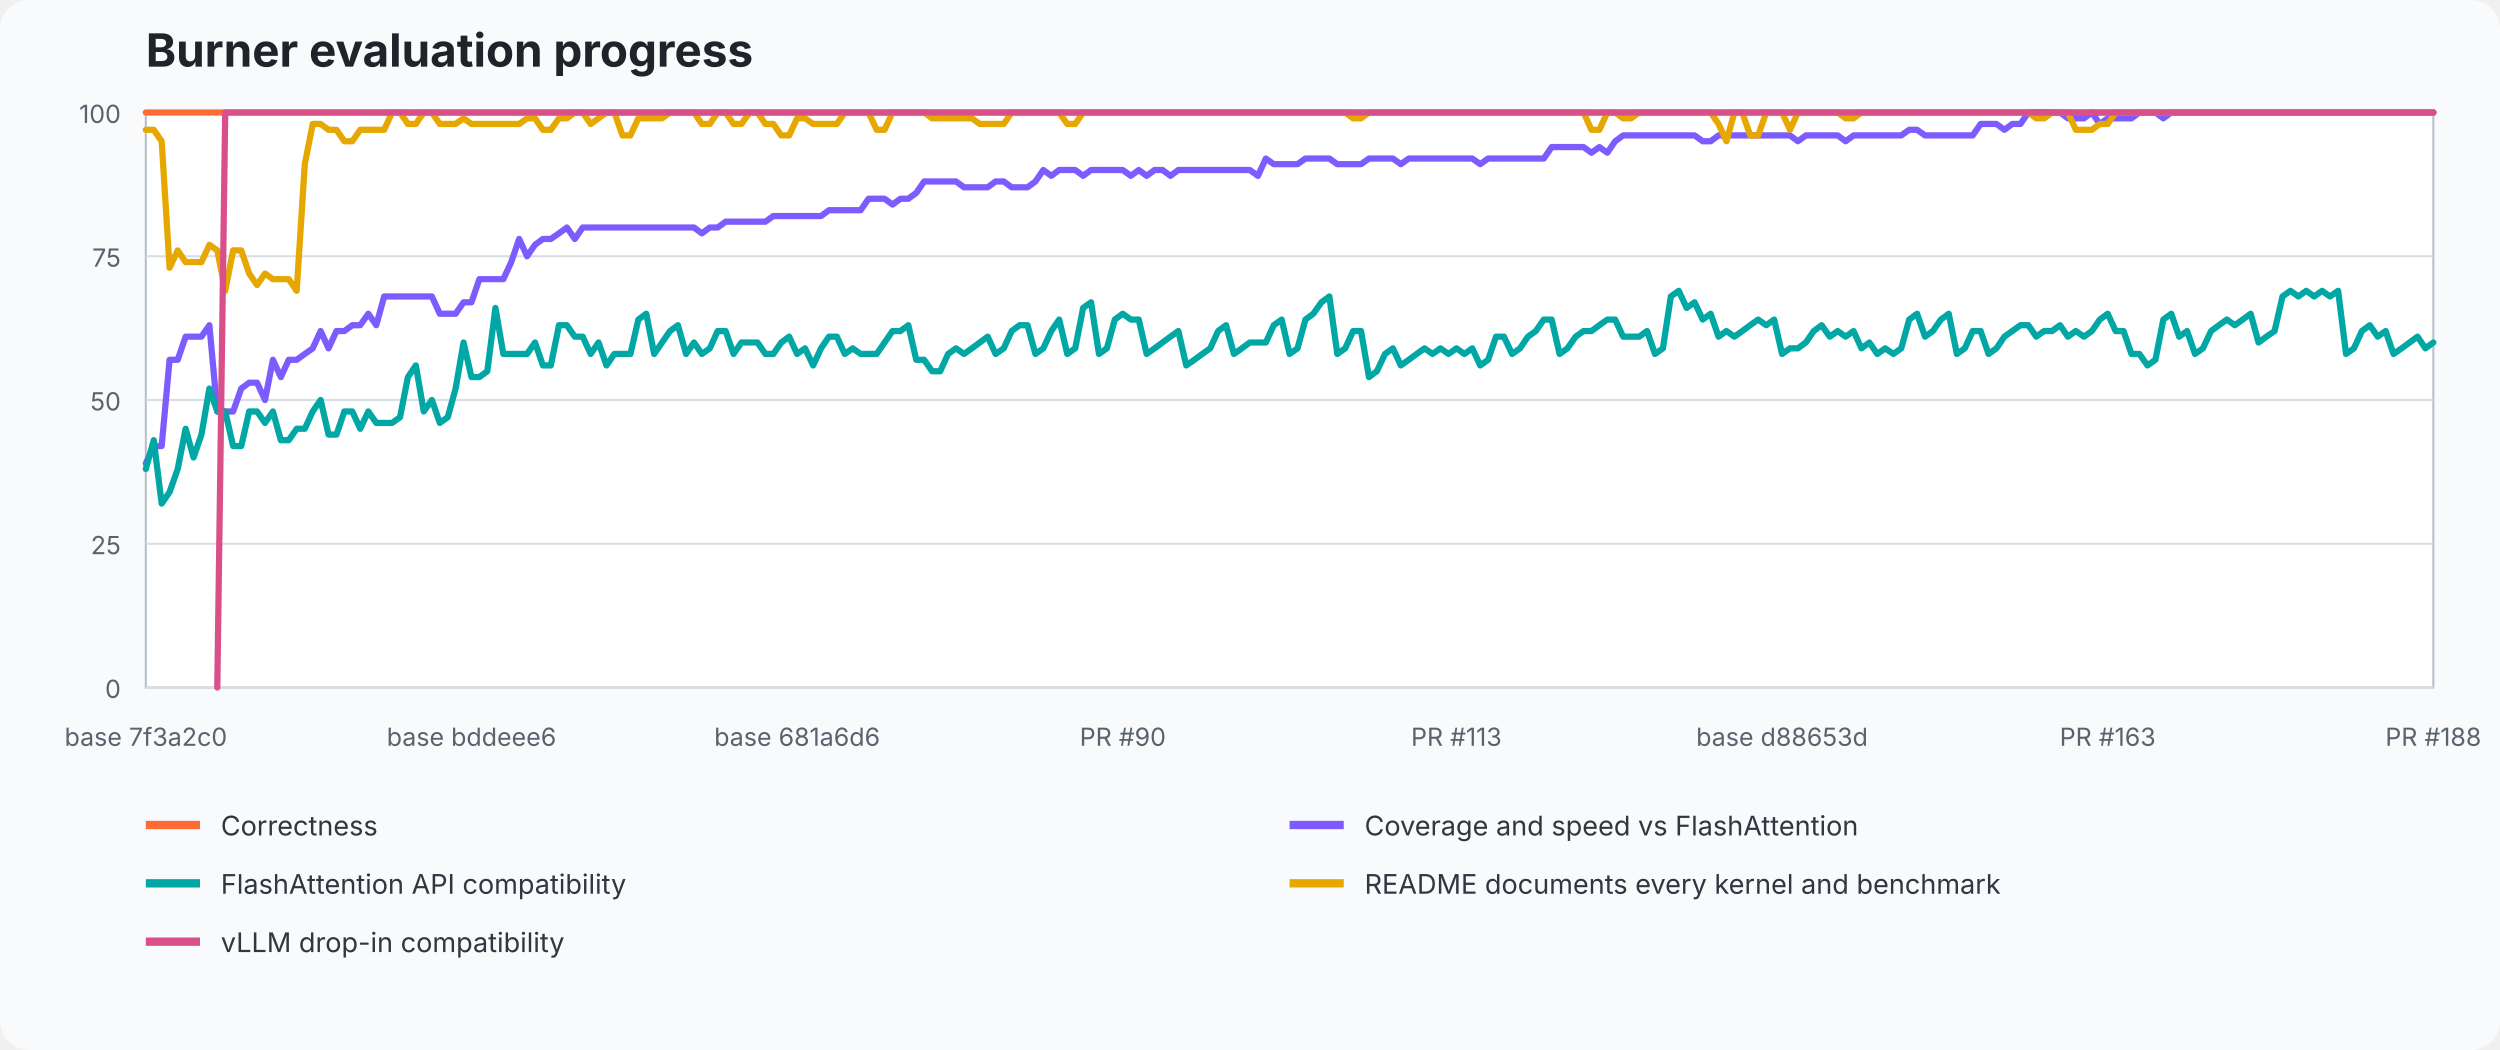
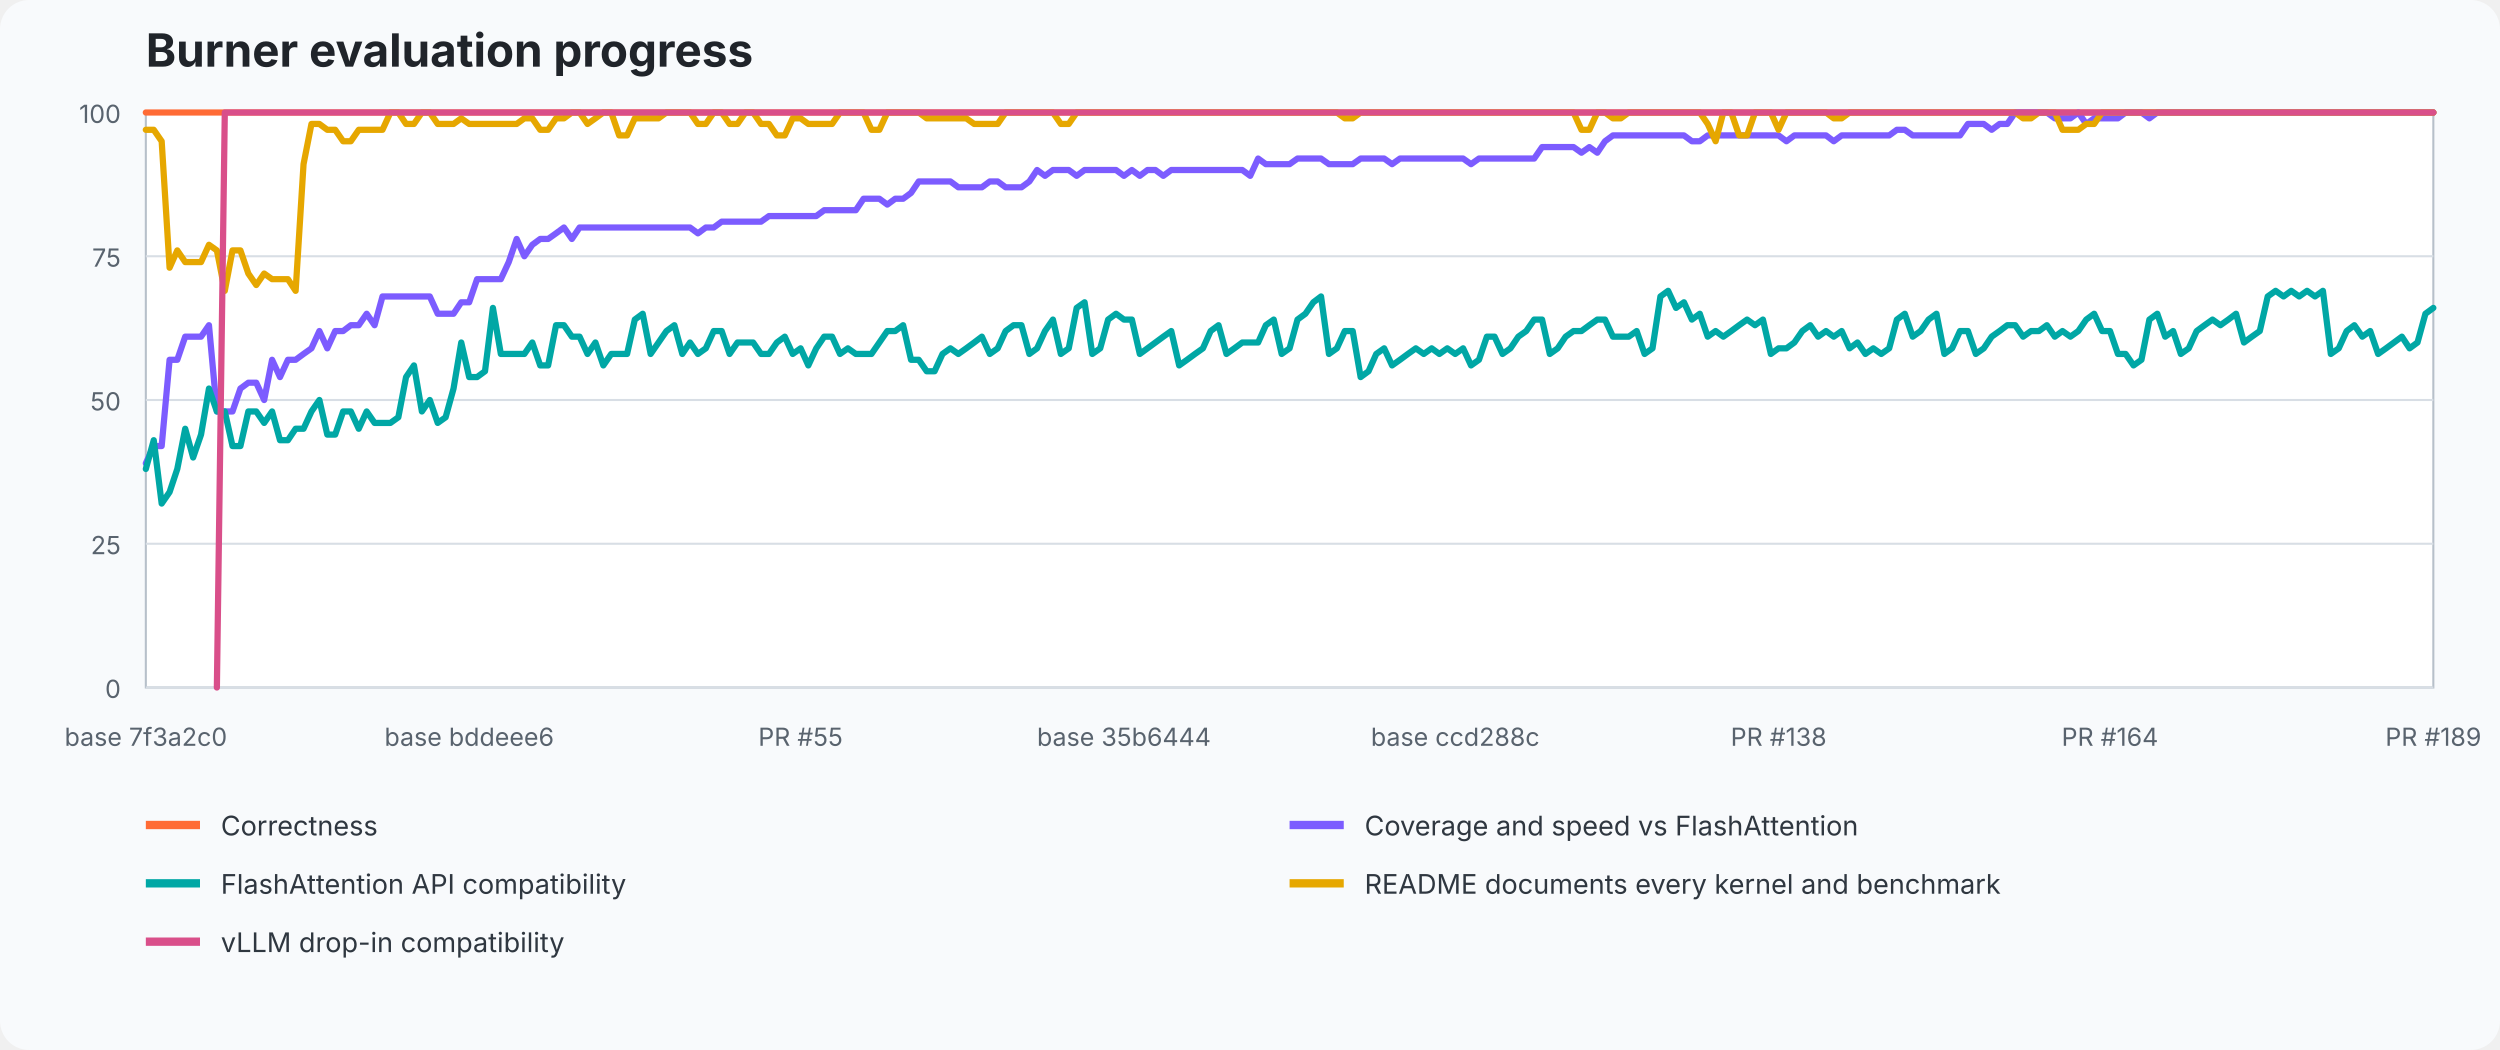
<svg xmlns="http://www.w3.org/2000/svg" width="1200" height="504" viewBox="0 0 1200 504" role="img" aria-labelledby="title desc">
  <style>text{font-family:ui-sans-serif,system-ui,-apple-system,BlinkMacSystemFont,"Segoe UI",sans-serif}.title{font-size:22px;font-weight:700;fill:#20242a}.axis{font-size:12px;fill:#59636e}.legend{font-size:13px;fill:#2f3740}.grid{stroke:#d8dee5;stroke-width:1}.plot{fill:#fff;stroke:#b7c0ca}</style>
  <rect width="100%" height="100%" fill="#f8fafc" rx="14" />
  <text x="70" y="32" class="title">Burner evaluation progress</text>
  <rect x="70" y="54" width="1098" height="276" class="plot" />
  <line x1="70" y1="330" x2="1168" y2="330" class="grid" />
  <text x="58" y="335" text-anchor="end" class="axis">0</text>
  <line x1="70" y1="261" x2="1168" y2="261" class="grid" />
  <text x="58" y="266" text-anchor="end" class="axis">25</text>
  <line x1="70" y1="192" x2="1168" y2="192" class="grid" />
  <text x="58" y="197" text-anchor="end" class="axis">50</text>
  <line x1="70" y1="123" x2="1168" y2="123" class="grid" />
  <text x="58" y="128" text-anchor="end" class="axis">75</text>
  <line x1="70" y1="54" x2="1168" y2="54" class="grid" />
  <text x="58" y="59" text-anchor="end" class="axis">100</text>
-   <polyline points="70.0,54.0 73.8,54.0 77.6,54.0 81.4,54.0 85.3,54.0 89.1,54.0 92.9,54.0 96.7,54.0 100.5,54.0 104.3,54.0 108.1,54.0 111.9,54.0 115.8,54.0 119.6,54.0 123.4,54.0 127.2,54.0 131.0,54.0 134.8,54.0 138.6,54.0 142.4,54.0 146.3,54.0 150.1,54.0 153.9,54.0 157.7,54.0 161.5,54.0 165.3,54.0 169.1,54.0 172.9,54.0 176.8,54.0 180.6,54.0 184.4,54.0 188.2,54.0 192.0,54.0 195.8,54.0 199.6,54.0 203.4,54.0 207.3,54.0 211.1,54.0 214.9,54.0 218.7,54.0 222.5,54.0 226.3,54.0 230.1,54.0 233.9,54.0 237.8,54.0 241.6,54.0 245.4,54.0 249.2,54.0 253.0,54.0 256.8,54.0 260.6,54.0 264.4,54.0 268.3,54.0 272.1,54.0 275.9,54.0 279.7,54.0 283.5,54.0 287.3,54.0 291.1,54.0 294.9,54.0 298.8,54.0 302.6,54.0 306.4,54.0 310.2,54.0 314.0,54.0 317.8,54.0 321.6,54.0 325.4,54.0 329.3,54.0 333.1,54.0 336.9,54.0 340.7,54.0 344.5,54.0 348.3,54.0 352.1,54.0 355.9,54.0 359.8,54.0 363.6,54.0 367.4,54.0 371.2,54.0 375.0,54.0 378.8,54.0 382.6,54.0 386.4,54.0 390.3,54.0 394.1,54.0 397.9,54.0 401.7,54.0 405.5,54.0 409.3,54.0 413.1,54.0 416.9,54.0 420.8,54.0 424.6,54.0 428.4,54.0 432.2,54.0 436.0,54.0 439.8,54.0 443.6,54.0 447.4,54.0 451.3,54.0 455.1,54.0 458.9,54.0 462.7,54.0 466.5,54.0 470.3,54.0 474.1,54.0 477.9,54.0 481.8,54.0 485.6,54.0 489.4,54.0 493.2,54.0 497.0,54.0 500.8,54.0 504.6,54.0 508.4,54.0 512.3,54.0 516.1,54.0 519.9,54.0 523.7,54.0 527.5,54.0 531.3,54.0 535.1,54.0 538.9,54.0 542.8,54.0 546.6,54.0 550.4,54.0 554.2,54.0 558.0,54.0 561.8,54.0 565.6,54.0 569.4,54.0 573.3,54.0 577.1,54.0 580.9,54.0 584.7,54.0 588.5,54.0 592.3,54.0 596.1,54.0 599.9,54.0 603.8,54.0 607.6,54.0 611.4,54.0 615.2,54.0 619.0,54.0 622.8,54.0 626.6,54.0 630.4,54.0 634.3,54.0 638.1,54.0 641.9,54.0 645.7,54.0 649.5,54.0 653.3,54.0 657.1,54.0 660.9,54.0 664.8,54.0 668.6,54.0 672.4,54.0 676.2,54.0 680.0,54.0 683.8,54.0 687.6,54.0 691.4,54.0 695.3,54.0 699.1,54.0 702.9,54.0 706.7,54.0 710.5,54.0 714.3,54.0 718.1,54.0 721.9,54.0 725.8,54.0 729.6,54.0 733.4,54.0 737.2,54.0 741.0,54.0 744.8,54.0 748.6,54.0 752.4,54.0 756.3,54.0 760.1,54.0 763.9,54.0 767.7,54.0 771.5,54.0 775.3,54.0 779.1,54.0 782.9,54.0 786.8,54.0 790.6,54.0 794.4,54.0 798.2,54.0 802.0,54.0 805.8,54.0 809.6,54.0 813.4,54.0 817.3,54.0 821.1,54.0 824.9,54.0 828.7,54.0 832.5,54.0 836.3,54.0 840.1,54.0 843.9,54.0 847.8,54.0 851.6,54.0 855.4,54.0 859.2,54.0 863.0,54.0 866.8,54.0 870.6,54.0 874.4,54.0 878.3,54.0 882.1,54.0 885.9,54.0 889.7,54.0 893.5,54.0 897.3,54.0 901.1,54.0 904.9,54.0 908.8,54.0 912.6,54.0 916.4,54.0 920.2,54.0 924.0,54.0 927.8,54.0 931.6,54.0 935.4,54.0 939.3,54.0 943.1,54.0 946.9,54.0 950.7,54.0 954.5,54.0 958.3,54.0 962.1,54.0 965.9,54.0 969.8,54.0 973.6,54.0 977.4,54.0 981.2,54.0 985.0,54.0 988.8,54.0 992.6,54.0 996.4,54.0 1000.3,54.0 1004.1,54.0 1007.9,54.0 1011.7,54.0 1015.5,54.0 1019.3,54.0 1023.1,54.0 1026.9,54.0 1030.8,54.0 1034.6,54.0 1038.4,54.0 1042.2,54.0 1046.0,54.0 1049.8,54.0 1053.6,54.0 1057.4,54.0 1061.3,54.0 1065.1,54.0 1068.9,54.0 1072.7,54.0 1076.5,54.0 1080.3,54.0 1084.1,54.0 1087.9,54.0 1091.8,54.0 1095.6,54.0 1099.4,54.0 1103.2,54.0 1107.0,54.0 1110.8,54.0 1114.6,54.0 1118.4,54.0 1122.3,54.0 1126.1,54.0 1129.9,54.0 1133.7,54.0 1137.5,54.0 1141.3,54.0 1145.1,54.0 1148.9,54.0 1152.8,54.0 1156.6,54.0 1160.4,54.0 1164.2,54.0 1168.0,54.0" fill="none" stroke="#ff6b35" stroke-width="3" stroke-linejoin="round" stroke-linecap="round" />
-   <polyline points="70.0,222.4 73.8,214.1 77.6,214.1 81.4,172.7 85.3,172.7 89.1,161.6 92.9,161.6 96.7,161.6 100.5,156.1 104.3,197.5 108.1,197.5 111.9,197.5 115.8,186.5 119.6,183.7 123.4,183.7 127.2,192.0 131.0,172.7 134.8,181.0 138.6,172.7 142.4,172.7 146.3,169.9 150.1,167.2 153.9,158.9 157.7,167.2 161.5,158.9 165.3,158.9 169.1,156.1 172.9,156.1 176.8,150.6 180.6,156.1 184.4,142.3 188.2,142.3 192.0,142.3 195.8,142.3 199.6,142.3 203.4,142.3 207.3,142.3 211.1,150.6 214.9,150.6 218.7,150.6 222.5,145.1 226.3,145.1 230.1,134.0 233.9,134.0 237.8,134.0 241.6,134.0 245.4,125.8 249.2,114.7 253.0,123.0 256.8,117.5 260.6,114.7 264.4,114.7 268.3,112.0 272.1,109.2 275.9,114.7 279.7,109.2 283.5,109.2 287.3,109.2 291.1,109.2 294.9,109.2 298.8,109.2 302.6,109.2 306.4,109.2 310.2,109.2 314.0,109.2 317.8,109.2 321.6,109.2 325.4,109.2 329.3,109.2 333.1,109.2 336.9,112.0 340.7,109.2 344.5,109.2 348.3,106.4 352.1,106.4 355.9,106.4 359.8,106.4 363.6,106.4 367.4,106.4 371.2,103.7 375.0,103.7 378.8,103.7 382.6,103.7 386.4,103.7 390.3,103.7 394.1,103.7 397.9,100.9 401.7,100.9 405.5,100.9 409.3,100.9 413.1,100.9 416.9,95.4 420.8,95.4 424.6,95.4 428.4,98.2 432.2,95.4 436.0,95.4 439.8,92.6 443.6,87.1 447.4,87.1 451.3,87.1 455.1,87.1 458.9,87.1 462.7,89.9 466.5,89.9 470.3,89.9 474.1,89.9 477.9,87.1 481.8,87.1 485.6,89.9 489.4,89.9 493.2,89.9 497.0,87.1 500.8,81.6 504.6,84.4 508.4,81.6 512.3,81.6 516.1,81.6 519.9,84.4 523.7,81.6 527.5,81.6 531.3,81.6 535.1,81.6 538.9,81.6 542.8,84.4 546.6,81.6 550.4,84.4 554.2,81.6 558.0,81.6 561.8,84.4 565.6,81.6 569.4,81.6 573.3,81.6 577.1,81.6 580.9,81.6 584.7,81.6 588.5,81.6 592.3,81.6 596.1,81.6 599.9,81.6 603.8,84.4 607.6,76.1 611.4,78.8 615.2,78.8 619.0,78.8 622.8,78.8 626.6,76.1 630.4,76.1 634.3,76.1 638.1,76.1 641.9,78.8 645.7,78.8 649.5,78.8 653.3,78.8 657.1,76.1 660.9,76.1 664.8,76.1 668.6,76.1 672.4,78.8 676.2,76.1 680.0,76.1 683.8,76.1 687.6,76.1 691.4,76.1 695.3,76.1 699.1,76.1 702.9,76.1 706.7,76.1 710.5,78.8 714.3,76.1 718.1,76.1 721.9,76.1 725.8,76.1 729.6,76.1 733.4,76.1 737.2,76.1 741.0,76.1 744.8,70.6 748.6,70.6 752.4,70.6 756.3,70.6 760.1,70.6 763.9,73.3 767.7,70.6 771.5,73.3 775.3,67.8 779.1,65.0 782.9,65.0 786.8,65.0 790.6,65.0 794.4,65.0 798.2,65.0 802.0,65.0 805.8,65.0 809.6,65.0 813.4,65.0 817.3,67.8 821.1,67.8 824.9,65.0 828.7,65.0 832.5,65.0 836.3,65.0 840.1,65.0 843.9,65.0 847.8,65.0 851.6,65.0 855.4,65.0 859.2,65.0 863.0,67.8 866.8,65.0 870.6,65.0 874.4,65.0 878.3,65.0 882.1,65.0 885.9,67.8 889.7,65.0 893.5,65.0 897.3,65.0 901.1,65.0 904.9,65.0 908.8,65.0 912.6,65.0 916.4,62.3 920.2,62.3 924.0,65.0 927.8,65.0 931.6,65.0 935.4,65.0 939.3,65.0 943.1,65.0 946.9,65.0 950.7,59.5 954.5,59.5 958.3,59.5 962.1,62.3 965.9,59.5 969.8,59.5 973.6,54.0 977.4,54.0 981.2,54.0 985.0,54.0 988.8,54.0 992.6,56.8 996.4,56.8 1000.3,56.8 1004.1,54.0 1007.9,59.5 1011.7,56.8 1015.5,56.8 1019.3,56.8 1023.1,56.8 1026.9,54.0 1030.8,54.0 1034.6,54.0 1038.4,56.8 1042.2,54.0 1046.0,54.0 1049.8,54.0 1053.6,54.0 1057.4,54.0 1061.3,54.0 1065.1,54.0 1068.9,54.0 1072.7,54.0 1076.5,54.0 1080.3,54.0 1084.1,54.0 1087.9,54.0 1091.8,54.0 1095.6,54.0 1099.4,54.0 1103.2,54.0 1107.0,54.0 1110.8,54.0 1114.6,54.0 1118.4,54.0 1122.3,54.0 1126.1,54.0 1129.9,54.0 1133.7,54.0 1137.5,54.0 1141.3,54.0 1145.1,54.0 1148.9,54.0 1152.8,54.0 1156.6,54.0 1160.4,54.0 1164.2,54.0 1168.0,54.0" fill="none" stroke="#7c5cff" stroke-width="3" stroke-linejoin="round" stroke-linecap="round" />
-   <polyline points="70.0,225.1 73.8,211.3 77.6,241.7 81.4,236.2 85.3,225.1 89.1,205.8 92.9,219.6 96.7,208.6 100.5,186.5 104.3,197.5 108.1,197.5 111.9,214.1 115.8,214.1 119.6,197.5 123.4,197.5 127.2,203.0 131.0,197.5 134.8,211.3 138.6,211.3 142.4,205.8 146.3,205.8 150.1,197.5 153.9,192.0 157.7,208.6 161.5,208.6 165.3,197.5 169.1,197.5 172.9,205.8 176.8,197.5 180.6,203.0 184.4,203.0 188.2,203.0 192.0,200.3 195.8,181.0 199.6,175.4 203.4,197.5 207.3,192.0 211.1,203.0 214.9,200.3 218.7,186.5 222.5,164.4 226.3,181.0 230.1,181.0 233.9,178.2 237.8,147.8 241.6,169.9 245.4,169.9 249.2,169.9 253.0,169.9 256.8,164.4 260.6,175.4 264.4,175.4 268.3,156.1 272.1,156.1 275.9,161.6 279.7,161.6 283.5,169.9 287.3,164.4 291.1,175.4 294.9,169.9 298.8,169.9 302.6,169.9 306.4,153.4 310.2,150.6 314.0,169.9 317.8,164.4 321.6,158.9 325.4,156.1 329.3,169.9 333.1,164.4 336.9,169.9 340.7,167.2 344.5,158.9 348.3,158.9 352.1,169.9 355.9,164.4 359.8,164.4 363.6,164.4 367.4,169.9 371.2,169.9 375.0,164.4 378.8,161.6 382.6,169.9 386.4,167.2 390.3,175.4 394.1,167.2 397.9,161.6 401.7,161.6 405.5,169.9 409.3,167.2 413.1,169.9 416.9,169.9 420.8,169.9 424.6,164.4 428.4,158.9 432.2,158.9 436.0,156.1 439.8,172.7 443.6,172.7 447.4,178.2 451.3,178.2 455.1,169.9 458.9,167.2 462.7,169.9 466.5,167.2 470.3,164.4 474.1,161.6 477.9,169.9 481.8,167.2 485.6,158.9 489.4,156.1 493.2,156.1 497.0,169.9 500.8,167.2 504.6,158.9 508.4,153.4 512.3,169.9 516.1,167.2 519.9,147.8 523.7,145.1 527.5,169.9 531.3,167.2 535.1,153.4 538.9,150.6 542.8,153.4 546.6,153.4 550.4,169.9 554.2,167.2 558.0,164.4 561.8,161.6 565.6,158.9 569.4,175.4 573.3,172.7 577.1,169.9 580.9,167.2 584.7,158.9 588.5,156.1 592.3,169.9 596.1,167.2 599.9,164.4 603.8,164.4 607.6,164.4 611.4,156.1 615.2,153.4 619.0,169.9 622.8,167.2 626.6,153.4 630.4,150.6 634.3,145.1 638.1,142.3 641.9,169.9 645.7,167.2 649.5,158.9 653.3,158.9 657.1,181.0 660.9,178.2 664.8,169.9 668.6,167.2 672.4,175.4 676.2,172.7 680.0,169.9 683.8,167.2 687.6,169.9 691.4,167.2 695.3,169.9 699.1,167.2 702.9,169.9 706.7,167.2 710.5,175.4 714.3,172.7 718.1,161.6 721.9,161.6 725.8,169.9 729.6,167.2 733.4,161.6 737.2,158.9 741.0,153.4 744.8,153.4 748.6,169.9 752.4,167.2 756.3,161.6 760.1,158.9 763.9,158.9 767.7,156.1 771.5,153.4 775.3,153.4 779.1,161.6 782.9,161.6 786.8,161.6 790.6,158.9 794.4,169.9 798.2,167.2 802.0,142.3 805.8,139.6 809.6,147.8 813.4,145.1 817.3,153.4 821.1,150.6 824.9,161.6 828.7,158.9 832.5,161.6 836.3,158.9 840.1,156.1 843.9,153.4 847.8,156.1 851.6,153.4 855.4,169.9 859.2,167.2 863.0,167.2 866.8,164.4 870.6,158.9 874.4,156.1 878.3,161.6 882.1,158.9 885.9,161.6 889.7,158.9 893.5,167.2 897.3,164.4 901.1,169.9 904.9,167.2 908.8,169.9 912.6,167.2 916.4,153.4 920.2,150.6 924.0,161.6 927.8,158.9 931.6,153.4 935.4,150.6 939.3,169.9 943.1,167.2 946.9,158.9 950.7,158.9 954.5,169.9 958.3,167.2 962.1,161.6 965.9,158.9 969.8,156.1 973.6,156.1 977.4,161.6 981.2,158.9 985.0,158.9 988.8,156.1 992.6,161.6 996.4,158.9 1000.3,161.6 1004.1,158.9 1007.9,153.4 1011.7,150.6 1015.5,158.9 1019.3,158.9 1023.1,169.9 1026.9,169.9 1030.8,175.4 1034.6,172.7 1038.4,153.4 1042.2,150.6 1046.0,161.6 1049.8,158.9 1053.6,169.9 1057.4,167.2 1061.3,158.9 1065.1,156.1 1068.9,153.4 1072.7,156.1 1076.5,153.4 1080.3,150.6 1084.1,164.4 1087.9,161.6 1091.8,158.9 1095.6,142.3 1099.4,139.6 1103.2,142.3 1107.0,139.6 1110.8,142.3 1114.6,139.6 1118.4,142.3 1122.3,139.6 1126.1,169.9 1129.9,167.2 1133.7,158.9 1137.5,156.1 1141.3,161.6 1145.1,158.9 1148.9,169.9 1152.8,167.2 1156.6,164.4 1160.4,161.6 1164.2,167.2 1168.0,164.4" fill="none" stroke="#00a7a5" stroke-width="3" stroke-linejoin="round" stroke-linecap="round" />
-   <polyline points="70.0,62.3 73.8,62.3 77.6,67.8 81.4,128.5 85.3,120.2 89.1,125.8 92.9,125.8 96.7,125.8 100.5,117.5 104.3,120.2 108.1,139.6 111.9,120.2 115.8,120.2 119.6,131.3 123.4,136.8 127.2,131.3 131.0,134.0 134.8,134.0 138.6,134.0 142.4,139.6 146.3,78.8 150.1,59.5 153.9,59.5 157.7,62.3 161.5,62.3 165.3,67.8 169.1,67.8 172.9,62.3 176.8,62.3 180.6,62.3 184.4,62.3 188.2,54.0 192.0,54.0 195.8,59.5 199.6,59.5 203.4,54.0 207.3,54.0 211.1,59.5 214.9,59.5 218.7,59.5 222.5,56.8 226.3,59.5 230.1,59.5 233.9,59.5 237.8,59.5 241.6,59.5 245.4,59.5 249.2,59.5 253.0,56.8 256.8,56.8 260.6,62.3 264.4,62.3 268.3,56.8 272.1,56.8 275.9,54.0 279.7,54.0 283.5,59.5 287.3,56.8 291.1,54.0 294.9,54.0 298.8,65.0 302.6,65.0 306.4,56.8 310.2,56.8 314.0,56.8 317.8,56.8 321.6,54.0 325.4,54.0 329.3,54.0 333.1,54.0 336.9,59.5 340.7,59.5 344.5,54.0 348.3,54.0 352.1,59.5 355.9,59.5 359.8,54.0 363.6,54.0 367.4,59.5 371.2,59.5 375.0,65.0 378.8,65.0 382.6,56.8 386.4,56.8 390.3,59.5 394.1,59.5 397.9,59.5 401.7,59.5 405.5,54.0 409.3,54.0 413.1,54.0 416.9,54.0 420.8,62.3 424.6,62.3 428.4,54.0 432.2,54.0 436.0,54.0 439.8,54.0 443.6,54.0 447.4,56.8 451.3,56.8 455.1,56.8 458.9,56.8 462.7,56.8 466.5,56.8 470.3,59.5 474.1,59.5 477.9,59.5 481.8,59.5 485.6,54.0 489.4,54.0 493.2,54.0 497.0,54.0 500.8,54.0 504.6,54.0 508.4,54.0 512.3,59.5 516.1,59.5 519.9,54.0 523.7,54.0 527.5,54.0 531.3,54.0 535.1,54.0 538.9,54.0 542.8,54.0 546.6,54.0 550.4,54.0 554.2,54.0 558.0,54.0 561.8,54.0 565.6,54.0 569.4,54.0 573.3,54.0 577.1,54.0 580.9,54.0 584.7,54.0 588.5,54.0 592.3,54.0 596.1,54.0 599.9,54.0 603.8,54.0 607.6,54.0 611.4,54.0 615.2,54.0 619.0,54.0 622.8,54.0 626.6,54.0 630.4,54.0 634.3,54.0 638.1,54.0 641.9,54.0 645.7,54.0 649.5,56.8 653.3,56.8 657.1,54.0 660.9,54.0 664.8,54.0 668.6,54.0 672.4,54.0 676.2,54.0 680.0,54.0 683.8,54.0 687.6,54.0 691.4,54.0 695.3,54.0 699.1,54.0 702.9,54.0 706.7,54.0 710.5,54.0 714.3,54.0 718.1,54.0 721.9,54.0 725.8,54.0 729.6,54.0 733.4,54.0 737.2,54.0 741.0,54.0 744.8,54.0 748.6,54.0 752.4,54.0 756.3,54.0 760.1,54.0 763.9,62.3 767.7,62.3 771.5,54.0 775.3,54.0 779.1,56.8 782.9,56.8 786.8,54.0 790.6,54.0 794.4,54.0 798.2,54.0 802.0,54.0 805.8,54.0 809.6,54.0 813.4,54.0 817.3,54.0 821.1,54.0 824.9,59.5 828.7,67.8 832.5,54.0 836.3,54.0 840.1,65.0 843.9,65.0 847.8,54.0 851.6,54.0 855.4,54.0 859.2,62.3 863.0,54.0 866.8,54.0 870.6,54.0 874.4,54.0 878.3,54.0 882.1,54.0 885.9,56.8 889.7,56.8 893.5,54.0 897.3,54.0 901.1,54.0 904.9,54.0 908.8,54.0 912.6,54.0 916.4,54.0 920.2,54.0 924.0,54.0 927.8,54.0 931.6,54.0 935.4,54.0 939.3,54.0 943.1,54.0 946.9,54.0 950.7,54.0 954.5,54.0 958.3,54.0 962.1,54.0 965.9,54.0 969.8,54.0 973.6,54.0 977.4,56.8 981.2,56.8 985.0,54.0 988.8,54.0 992.6,54.0 996.4,62.3 1000.3,62.3 1004.1,62.3 1007.9,59.5 1011.7,59.5 1015.5,54.0 1019.3,54.0 1023.1,54.0 1026.9,54.0 1030.8,54.0 1034.6,54.0 1038.4,54.0 1042.2,54.0 1046.0,54.0 1049.8,54.0 1053.6,54.0 1057.4,54.0 1061.3,54.0 1065.1,54.0 1068.9,54.0 1072.7,54.0 1076.5,54.0 1080.3,54.0 1084.1,54.0 1087.9,54.0 1091.8,54.0 1095.6,54.0 1099.4,54.0 1103.2,54.0 1107.0,54.0 1110.8,54.0 1114.6,54.0 1118.4,54.0 1122.3,54.0 1126.1,54.0 1129.9,54.0 1133.7,54.0 1137.5,54.0 1141.3,54.0 1145.1,54.0 1148.9,54.0 1152.8,54.0 1156.6,54.0 1160.4,54.0 1164.2,54.0 1168.0,54.0" fill="none" stroke="#e6a700" stroke-width="3" stroke-linejoin="round" stroke-linecap="round" />
-   <polyline points="104.3,330.0 108.1,54.0 111.9,54.0 115.8,54.0 119.6,54.0 123.4,54.0 127.2,54.0 131.0,54.0 134.8,54.0 138.6,54.0 142.4,54.0 146.3,54.0 150.1,54.0 153.9,54.0 157.7,54.0 161.5,54.0 165.3,54.0 169.1,54.0 172.9,54.0 176.8,54.0 180.6,54.0 184.4,54.0 188.2,54.0 192.0,54.0 195.8,54.0 199.6,54.0 203.4,54.0 207.3,54.0 211.1,54.0 214.9,54.0 218.7,54.0 222.5,54.0 226.3,54.0 230.1,54.0 233.9,54.0 237.8,54.0 241.6,54.0 245.4,54.0 249.2,54.0 253.0,54.0 256.8,54.0 260.6,54.0 264.4,54.0 268.3,54.0 272.1,54.0 275.9,54.0 279.7,54.0 283.5,54.0 287.3,54.0 291.1,54.0 294.9,54.0 298.8,54.0 302.6,54.0 306.4,54.0 310.2,54.0 314.0,54.0 317.8,54.0 321.6,54.0 325.4,54.0 329.3,54.0 333.1,54.0 336.9,54.0 340.7,54.0 344.5,54.0 348.3,54.0 352.1,54.0 355.9,54.0 359.8,54.0 363.6,54.0 367.4,54.0 371.2,54.0 375.0,54.0 378.8,54.0 382.6,54.0 386.4,54.0 390.3,54.0 394.1,54.0 397.9,54.0 401.7,54.0 405.5,54.0 409.3,54.0 413.1,54.0 416.9,54.0 420.8,54.0 424.6,54.0 428.4,54.0 432.2,54.0 436.0,54.0 439.8,54.0 443.6,54.0 447.4,54.0 451.3,54.0 455.1,54.0 458.9,54.0 462.7,54.0 466.5,54.0 470.3,54.0 474.1,54.0 477.9,54.0 481.8,54.0 485.6,54.0 489.4,54.0 493.2,54.0 497.0,54.0 500.8,54.0 504.6,54.0 508.4,54.0 512.3,54.0 516.1,54.0 519.9,54.0 523.7,54.0 527.5,54.0 531.3,54.0 535.1,54.0 538.9,54.0 542.8,54.0 546.6,54.0 550.4,54.0 554.2,54.0 558.0,54.0 561.8,54.0 565.6,54.0 569.4,54.0 573.3,54.0 577.1,54.0 580.9,54.0 584.7,54.0 588.5,54.0 592.3,54.0 596.1,54.0 599.9,54.0 603.8,54.0 607.6,54.0 611.4,54.0 615.2,54.0 619.0,54.0 622.8,54.0 626.6,54.0 630.4,54.0 634.3,54.0 638.1,54.0 641.9,54.0 645.7,54.0 649.5,54.0 653.3,54.0 657.1,54.0 660.9,54.0 664.8,54.0 668.6,54.0 672.4,54.0 676.2,54.0 680.0,54.0 683.8,54.0 687.6,54.0 691.4,54.0 695.3,54.0 699.1,54.0 702.9,54.0 706.7,54.0 710.5,54.0 714.3,54.0 718.1,54.0 721.9,54.0 725.8,54.0 729.6,54.0 733.4,54.0 737.2,54.0 741.0,54.0 744.8,54.0 748.6,54.0 752.4,54.0 756.3,54.0 760.1,54.0 763.9,54.0 767.7,54.0 771.5,54.0 775.3,54.0 779.1,54.0 782.9,54.0 786.8,54.0 790.6,54.0 794.4,54.0 798.2,54.0 802.0,54.0 805.8,54.0 809.6,54.0 813.4,54.0 817.3,54.0 821.1,54.0 824.9,54.0 828.7,54.0 832.5,54.0 836.3,54.0 840.1,54.0 843.9,54.0 847.8,54.0 851.6,54.0 855.4,54.0 859.2,54.0 863.0,54.0 866.8,54.0 870.6,54.0 874.4,54.0 878.3,54.0 882.1,54.0 885.9,54.0 889.7,54.0 893.5,54.0 897.3,54.0 901.1,54.0 904.9,54.0 908.8,54.0 912.6,54.0 916.4,54.0 920.2,54.0 924.0,54.0 927.8,54.0 931.6,54.0 935.4,54.0 939.3,54.0 943.1,54.0 946.9,54.0 950.7,54.0 954.5,54.0 958.3,54.0 962.1,54.0 965.9,54.0 969.8,54.0 973.6,54.0 977.4,54.0 981.2,54.0 985.0,54.0 988.8,54.0 992.6,54.0 996.4,54.0 1000.3,54.0 1004.1,54.0 1007.9,54.0 1011.7,54.0 1015.5,54.0 1019.3,54.0 1023.1,54.0 1026.9,54.0 1030.8,54.0 1034.6,54.0 1038.4,54.0 1042.2,54.0 1046.0,54.0 1049.8,54.0 1053.6,54.0 1057.4,54.0 1061.3,54.0 1065.1,54.0 1068.9,54.0 1072.7,54.0 1076.5,54.0 1080.3,54.0 1084.1,54.0 1087.9,54.0 1091.8,54.0 1095.6,54.0 1099.4,54.0 1103.2,54.0 1107.0,54.0 1110.8,54.0 1114.6,54.0 1118.4,54.0 1122.3,54.0 1126.1,54.0 1129.9,54.0 1133.7,54.0 1137.5,54.0 1141.3,54.0 1145.1,54.0 1148.9,54.0 1152.8,54.0 1156.6,54.0 1160.4,54.0 1164.2,54.0 1168.0,54.0" fill="none" stroke="#d94f8a" stroke-width="3" stroke-linejoin="round" stroke-linecap="round" />
+   <polyline points="70.0,54.0 73.8,54.0 77.6,54.0 81.4,54.0 85.1,54.0 88.9,54.0 92.7,54.0 96.5,54.0 100.3,54.0 104.1,54.0 107.9,54.0 111.6,54.0 115.4,54.0 119.2,54.0 123.0,54.0 126.8,54.0 130.6,54.0 134.4,54.0 138.2,54.0 141.9,54.0 145.7,54.0 149.5,54.0 153.3,54.0 157.1,54.0 160.9,54.0 164.7,54.0 168.4,54.0 172.2,54.0 176.0,54.0 179.8,54.0 183.6,54.0 187.4,54.0 191.2,54.0 194.9,54.0 198.7,54.0 202.5,54.0 206.3,54.0 210.1,54.0 213.9,54.0 217.7,54.0 221.4,54.0 225.2,54.0 229.0,54.0 232.8,54.0 236.6,54.0 240.4,54.0 244.2,54.0 248.0,54.0 251.7,54.0 255.5,54.0 259.3,54.0 263.1,54.0 266.9,54.0 270.7,54.0 274.5,54.0 278.2,54.0 282.0,54.0 285.8,54.0 289.6,54.0 293.4,54.0 297.2,54.0 301.0,54.0 304.7,54.0 308.5,54.0 312.3,54.0 316.1,54.0 319.9,54.0 323.7,54.0 327.5,54.0 331.2,54.0 335.0,54.0 338.8,54.0 342.6,54.0 346.4,54.0 350.2,54.0 354.0,54.0 357.8,54.0 361.5,54.0 365.3,54.0 369.1,54.0 372.9,54.0 376.7,54.0 380.5,54.0 384.3,54.0 388.0,54.0 391.8,54.0 395.6,54.0 399.4,54.0 403.2,54.0 407.0,54.0 410.8,54.0 414.5,54.0 418.3,54.0 422.1,54.0 425.9,54.0 429.7,54.0 433.5,54.0 437.3,54.0 441.0,54.0 444.8,54.0 448.6,54.0 452.4,54.0 456.2,54.0 460.0,54.0 463.8,54.0 467.6,54.0 471.3,54.0 475.1,54.0 478.9,54.0 482.7,54.0 486.5,54.0 490.3,54.0 494.1,54.0 497.8,54.0 501.6,54.0 505.4,54.0 509.2,54.0 513.0,54.0 516.8,54.0 520.6,54.0 524.3,54.0 528.1,54.0 531.9,54.0 535.7,54.0 539.5,54.0 543.3,54.0 547.1,54.0 550.8,54.0 554.6,54.0 558.4,54.0 562.2,54.0 566.0,54.0 569.8,54.0 573.6,54.0 577.4,54.0 581.1,54.0 584.9,54.0 588.7,54.0 592.5,54.0 596.3,54.0 600.1,54.0 603.9,54.0 607.6,54.0 611.4,54.0 615.2,54.0 619.0,54.0 622.8,54.0 626.6,54.0 630.4,54.0 634.1,54.0 637.9,54.0 641.7,54.0 645.5,54.0 649.3,54.0 653.1,54.0 656.9,54.0 660.6,54.0 664.4,54.0 668.2,54.0 672.0,54.0 675.8,54.0 679.6,54.0 683.4,54.0 687.2,54.0 690.9,54.0 694.7,54.0 698.5,54.0 702.3,54.0 706.1,54.0 709.9,54.0 713.7,54.0 717.4,54.0 721.2,54.0 725.0,54.0 728.8,54.0 732.6,54.0 736.4,54.0 740.2,54.0 743.9,54.0 747.7,54.0 751.5,54.0 755.3,54.0 759.1,54.0 762.9,54.0 766.7,54.0 770.4,54.0 774.2,54.0 778.0,54.0 781.8,54.0 785.6,54.0 789.4,54.0 793.2,54.0 797.0,54.0 800.7,54.0 804.5,54.0 808.3,54.0 812.1,54.0 815.9,54.0 819.7,54.0 823.5,54.0 827.2,54.0 831.0,54.0 834.8,54.0 838.6,54.0 842.4,54.0 846.2,54.0 850.0,54.0 853.7,54.0 857.5,54.0 861.3,54.0 865.1,54.0 868.9,54.0 872.7,54.0 876.5,54.0 880.2,54.0 884.0,54.0 887.8,54.0 891.6,54.0 895.4,54.0 899.2,54.0 903.0,54.0 906.8,54.0 910.5,54.0 914.3,54.0 918.1,54.0 921.9,54.0 925.7,54.0 929.5,54.0 933.3,54.0 937.0,54.0 940.8,54.0 944.6,54.0 948.4,54.0 952.2,54.0 956.0,54.0 959.8,54.0 963.5,54.0 967.3,54.0 971.1,54.0 974.9,54.0 978.7,54.0 982.5,54.0 986.3,54.0 990.0,54.0 993.8,54.0 997.6,54.0 1001.4,54.0 1005.2,54.0 1009.0,54.0 1012.8,54.0 1016.6,54.0 1020.3,54.0 1024.1,54.0 1027.9,54.0 1031.7,54.0 1035.5,54.0 1039.3,54.0 1043.1,54.0 1046.8,54.0 1050.6,54.0 1054.4,54.0 1058.2,54.0 1062.0,54.0 1065.8,54.0 1069.6,54.0 1073.3,54.0 1077.1,54.0 1080.9,54.0 1084.7,54.0 1088.5,54.0 1092.3,54.0 1096.1,54.0 1099.8,54.0 1103.6,54.0 1107.4,54.0 1111.2,54.0 1115.0,54.0 1118.8,54.0 1122.6,54.0 1126.4,54.0 1130.1,54.0 1133.9,54.0 1137.7,54.0 1141.5,54.0 1145.3,54.0 1149.1,54.0 1152.9,54.0 1156.6,54.0 1160.4,54.0 1164.2,54.0 1168.0,54.0" fill="none" stroke="#ff6b35" stroke-width="3" stroke-linejoin="round" stroke-linecap="round" />
+   <polyline points="70.0,222.4 73.8,214.1 77.6,214.1 81.4,172.7 85.1,172.7 88.9,161.6 92.7,161.6 96.5,161.6 100.3,156.1 104.1,197.5 107.9,197.5 111.6,197.5 115.4,186.5 119.2,183.7 123.0,183.7 126.8,192.0 130.6,172.7 134.4,181.0 138.2,172.7 141.9,172.7 145.7,169.9 149.5,167.2 153.3,158.9 157.1,167.2 160.9,158.9 164.7,158.9 168.4,156.1 172.2,156.1 176.0,150.6 179.8,156.1 183.6,142.3 187.4,142.3 191.2,142.3 194.9,142.3 198.7,142.3 202.5,142.3 206.3,142.3 210.1,150.6 213.9,150.6 217.7,150.6 221.4,145.1 225.2,145.1 229.0,134.0 232.8,134.0 236.6,134.0 240.4,134.0 244.2,125.8 248.0,114.7 251.7,123.0 255.5,117.5 259.3,114.7 263.1,114.7 266.9,112.0 270.7,109.2 274.5,114.7 278.2,109.2 282.0,109.2 285.8,109.2 289.6,109.2 293.4,109.2 297.2,109.2 301.0,109.2 304.7,109.2 308.5,109.2 312.3,109.2 316.1,109.2 319.9,109.2 323.7,109.2 327.5,109.2 331.2,109.2 335.0,112.0 338.8,109.2 342.6,109.2 346.4,106.4 350.2,106.4 354.0,106.4 357.8,106.4 361.5,106.4 365.3,106.4 369.1,103.7 372.9,103.7 376.7,103.7 380.5,103.7 384.3,103.7 388.0,103.7 391.8,103.7 395.6,100.9 399.4,100.9 403.2,100.9 407.0,100.9 410.8,100.9 414.5,95.4 418.3,95.4 422.1,95.4 425.9,98.2 429.7,95.4 433.5,95.4 437.3,92.6 441.0,87.1 444.8,87.1 448.6,87.1 452.4,87.1 456.2,87.1 460.0,89.9 463.8,89.9 467.6,89.9 471.3,89.9 475.1,87.1 478.9,87.1 482.7,89.9 486.5,89.9 490.3,89.9 494.1,87.1 497.8,81.6 501.6,84.4 505.4,81.6 509.2,81.6 513.0,81.6 516.8,84.4 520.6,81.6 524.3,81.6 528.1,81.6 531.9,81.6 535.7,81.6 539.5,84.4 543.3,81.6 547.1,84.4 550.8,81.6 554.6,81.6 558.4,84.4 562.2,81.6 566.0,81.6 569.8,81.6 573.6,81.6 577.4,81.6 581.1,81.6 584.9,81.6 588.7,81.6 592.5,81.6 596.3,81.6 600.1,84.4 603.9,76.1 607.6,78.8 611.4,78.8 615.2,78.8 619.0,78.8 622.8,76.1 626.6,76.1 630.4,76.1 634.1,76.1 637.9,78.8 641.7,78.8 645.5,78.8 649.3,78.8 653.1,76.1 656.9,76.1 660.6,76.1 664.4,76.1 668.2,78.8 672.0,76.1 675.8,76.1 679.6,76.1 683.4,76.1 687.2,76.1 690.9,76.1 694.7,76.1 698.5,76.1 702.3,76.1 706.1,78.8 709.9,76.1 713.7,76.1 717.4,76.1 721.2,76.1 725.0,76.1 728.8,76.1 732.6,76.1 736.4,76.1 740.2,70.6 743.9,70.6 747.7,70.6 751.5,70.6 755.3,70.6 759.1,73.3 762.9,70.6 766.7,73.3 770.4,67.8 774.2,65.0 778.0,65.0 781.8,65.0 785.6,65.0 789.4,65.0 793.2,65.0 797.0,65.0 800.7,65.0 804.5,65.0 808.3,65.0 812.1,67.8 815.9,67.8 819.7,65.0 823.5,65.0 827.2,65.0 831.0,65.0 834.8,65.0 838.6,65.0 842.4,65.0 846.2,65.0 850.0,65.0 853.7,65.0 857.5,67.8 861.3,65.0 865.1,65.0 868.9,65.0 872.7,65.0 876.5,65.0 880.2,67.8 884.0,65.0 887.8,65.0 891.6,65.0 895.4,65.0 899.2,65.0 903.0,65.0 906.8,65.0 910.5,62.3 914.3,62.3 918.1,65.0 921.9,65.0 925.7,65.0 929.5,65.0 933.3,65.0 937.0,65.0 940.8,65.0 944.6,59.5 948.4,59.5 952.2,59.5 956.0,62.3 959.8,59.5 963.5,59.5 967.3,54.0 971.1,54.0 974.9,54.0 978.7,54.0 982.5,54.0 986.3,56.8 990.0,56.8 993.8,56.8 997.6,54.0 1001.4,59.5 1005.2,56.8 1009.0,56.8 1012.8,56.8 1016.6,56.8 1020.3,54.0 1024.1,54.0 1027.9,54.0 1031.7,56.8 1035.5,54.0 1039.3,54.0 1043.1,54.0 1046.8,54.0 1050.6,54.0 1054.4,54.0 1058.2,54.0 1062.0,54.0 1065.8,54.0 1069.6,54.0 1073.3,54.0 1077.1,54.0 1080.9,54.0 1084.7,54.0 1088.5,54.0 1092.3,54.0 1096.1,54.0 1099.8,54.0 1103.6,54.0 1107.4,54.0 1111.2,54.0 1115.0,54.0 1118.8,54.0 1122.6,54.0 1126.4,54.0 1130.1,54.0 1133.9,54.0 1137.7,54.0 1141.5,54.0 1145.3,54.0 1149.1,54.0 1152.9,54.0 1156.6,54.0 1160.4,54.0 1164.2,54.0 1168.0,54.0" fill="none" stroke="#7c5cff" stroke-width="3" stroke-linejoin="round" stroke-linecap="round" />
+   <polyline points="70.0,225.1 73.8,211.3 77.6,241.7 81.4,236.2 85.1,225.1 88.9,205.8 92.7,219.6 96.5,208.6 100.3,186.5 104.1,197.5 107.9,197.5 111.6,214.1 115.4,214.1 119.2,197.5 123.0,197.5 126.8,203.0 130.6,197.5 134.4,211.3 138.2,211.3 141.9,205.8 145.7,205.8 149.5,197.5 153.3,192.0 157.1,208.6 160.9,208.6 164.7,197.5 168.4,197.5 172.2,205.8 176.0,197.5 179.8,203.0 183.6,203.0 187.4,203.0 191.2,200.3 194.9,181.0 198.7,175.4 202.5,197.5 206.3,192.0 210.1,203.0 213.9,200.3 217.7,186.5 221.4,164.4 225.2,181.0 229.0,181.0 232.8,178.2 236.6,147.8 240.4,169.9 244.2,169.9 248.0,169.9 251.7,169.9 255.5,164.4 259.3,175.4 263.1,175.4 266.9,156.1 270.7,156.1 274.5,161.6 278.2,161.6 282.0,169.9 285.8,164.4 289.6,175.4 293.4,169.9 297.2,169.9 301.0,169.9 304.7,153.4 308.5,150.6 312.3,169.9 316.1,164.4 319.9,158.9 323.7,156.1 327.5,169.9 331.2,164.4 335.0,169.9 338.8,167.2 342.6,158.9 346.4,158.9 350.2,169.9 354.0,164.4 357.8,164.4 361.5,164.4 365.3,169.9 369.1,169.9 372.9,164.4 376.7,161.6 380.5,169.9 384.3,167.2 388.0,175.4 391.8,167.2 395.6,161.6 399.4,161.6 403.2,169.9 407.0,167.2 410.8,169.9 414.5,169.9 418.3,169.9 422.1,164.4 425.9,158.9 429.7,158.9 433.5,156.1 437.3,172.7 441.0,172.7 444.8,178.2 448.6,178.2 452.4,169.9 456.2,167.2 460.0,169.9 463.8,167.2 467.6,164.4 471.3,161.6 475.1,169.9 478.9,167.2 482.7,158.9 486.5,156.1 490.3,156.1 494.1,169.9 497.8,167.2 501.6,158.9 505.4,153.4 509.2,169.9 513.0,167.2 516.8,147.8 520.6,145.1 524.3,169.9 528.1,167.2 531.9,153.4 535.7,150.6 539.5,153.4 543.3,153.4 547.1,169.9 550.8,167.2 554.6,164.4 558.4,161.6 562.2,158.9 566.0,175.4 569.8,172.7 573.6,169.9 577.4,167.2 581.1,158.9 584.9,156.1 588.7,169.9 592.5,167.2 596.3,164.4 600.1,164.4 603.9,164.4 607.6,156.1 611.4,153.4 615.2,169.9 619.0,167.2 622.8,153.4 626.6,150.6 630.4,145.1 634.1,142.3 637.9,169.9 641.7,167.2 645.5,158.9 649.3,158.9 653.1,181.0 656.9,178.2 660.6,169.9 664.4,167.2 668.2,175.4 672.0,172.7 675.8,169.9 679.6,167.2 683.4,169.9 687.2,167.2 690.9,169.9 694.7,167.2 698.5,169.9 702.3,167.2 706.1,175.4 709.9,172.7 713.7,161.6 717.4,161.6 721.2,169.9 725.0,167.2 728.8,161.6 732.6,158.9 736.4,153.4 740.2,153.4 743.9,169.9 747.7,167.2 751.5,161.6 755.3,158.9 759.1,158.9 762.9,156.1 766.7,153.4 770.4,153.4 774.2,161.6 778.0,161.6 781.8,161.6 785.6,158.9 789.4,169.9 793.2,167.2 797.0,142.3 800.7,139.6 804.5,147.8 808.3,145.1 812.1,153.4 815.9,150.6 819.7,161.6 823.5,158.9 827.2,161.6 831.0,158.9 834.8,156.1 838.6,153.4 842.4,156.1 846.2,153.4 850.0,169.9 853.7,167.2 857.5,167.2 861.3,164.4 865.1,158.9 868.9,156.1 872.7,161.6 876.5,158.9 880.2,161.6 884.0,158.9 887.8,167.2 891.6,164.4 895.4,169.9 899.2,167.2 903.0,169.9 906.8,167.2 910.5,153.4 914.3,150.6 918.1,161.6 921.9,158.9 925.7,153.4 929.5,150.6 933.3,169.9 937.0,167.2 940.8,158.9 944.6,158.9 948.4,169.9 952.2,167.2 956.0,161.6 959.8,158.9 963.5,156.1 967.3,156.1 971.1,161.6 974.9,158.9 978.7,158.9 982.5,156.1 986.3,161.6 990.0,158.9 993.8,161.6 997.6,158.9 1001.4,153.4 1005.2,150.6 1009.0,158.9 1012.8,158.9 1016.6,169.9 1020.3,169.9 1024.1,175.4 1027.9,172.7 1031.7,153.4 1035.5,150.6 1039.3,161.6 1043.1,158.9 1046.8,169.9 1050.6,167.2 1054.4,158.9 1058.2,156.1 1062.0,153.4 1065.8,156.1 1069.6,153.4 1073.3,150.6 1077.1,164.4 1080.9,161.6 1084.7,158.9 1088.5,142.3 1092.3,139.6 1096.1,142.3 1099.8,139.6 1103.6,142.3 1107.4,139.6 1111.2,142.3 1115.0,139.6 1118.8,169.9 1122.6,167.2 1126.4,158.9 1130.1,156.1 1133.9,161.6 1137.7,158.9 1141.5,169.9 1145.3,167.2 1149.1,164.4 1152.9,161.6 1156.6,167.2 1160.4,164.4 1164.2,150.6 1168.0,147.8" fill="none" stroke="#00a7a5" stroke-width="3" stroke-linejoin="round" stroke-linecap="round" />
+   <polyline points="70.0,62.3 73.8,62.3 77.6,67.8 81.4,128.5 85.1,120.2 88.9,125.8 92.7,125.8 96.5,125.8 100.3,117.5 104.1,120.2 107.9,139.6 111.6,120.2 115.4,120.2 119.2,131.3 123.0,136.8 126.8,131.3 130.6,134.0 134.4,134.0 138.2,134.0 141.9,139.6 145.7,78.8 149.5,59.5 153.3,59.5 157.1,62.3 160.9,62.3 164.7,67.8 168.4,67.8 172.2,62.3 176.0,62.3 179.8,62.3 183.6,62.3 187.4,54.0 191.2,54.0 194.9,59.5 198.7,59.5 202.5,54.0 206.3,54.0 210.1,59.5 213.9,59.5 217.7,59.5 221.4,56.8 225.2,59.5 229.0,59.5 232.8,59.5 236.6,59.5 240.4,59.5 244.2,59.5 248.0,59.5 251.7,56.8 255.5,56.8 259.3,62.3 263.1,62.3 266.9,56.8 270.7,56.8 274.5,54.0 278.2,54.0 282.0,59.5 285.8,56.8 289.6,54.0 293.4,54.0 297.2,65.0 301.0,65.0 304.7,56.8 308.5,56.8 312.3,56.8 316.1,56.8 319.9,54.0 323.7,54.0 327.5,54.0 331.2,54.0 335.0,59.5 338.8,59.5 342.6,54.0 346.4,54.0 350.2,59.5 354.0,59.5 357.8,54.0 361.5,54.0 365.3,59.5 369.1,59.5 372.9,65.0 376.7,65.0 380.5,56.8 384.3,56.8 388.0,59.5 391.8,59.5 395.6,59.5 399.4,59.5 403.2,54.0 407.0,54.0 410.8,54.0 414.5,54.0 418.3,62.3 422.1,62.3 425.9,54.0 429.7,54.0 433.5,54.0 437.3,54.0 441.0,54.0 444.8,56.8 448.6,56.8 452.4,56.8 456.2,56.8 460.0,56.8 463.8,56.8 467.6,59.5 471.3,59.5 475.1,59.5 478.9,59.5 482.7,54.0 486.5,54.0 490.3,54.0 494.1,54.0 497.8,54.0 501.6,54.0 505.4,54.0 509.2,59.5 513.0,59.5 516.8,54.0 520.6,54.0 524.3,54.0 528.1,54.0 531.9,54.0 535.7,54.0 539.5,54.0 543.3,54.0 547.1,54.0 550.8,54.0 554.6,54.0 558.4,54.0 562.2,54.0 566.0,54.0 569.8,54.0 573.6,54.0 577.4,54.0 581.1,54.0 584.9,54.0 588.7,54.0 592.5,54.0 596.3,54.0 600.1,54.0 603.9,54.0 607.6,54.0 611.4,54.0 615.2,54.0 619.0,54.0 622.8,54.0 626.6,54.0 630.4,54.0 634.1,54.0 637.9,54.0 641.7,54.0 645.5,56.8 649.3,56.8 653.1,54.0 656.9,54.0 660.6,54.0 664.4,54.0 668.2,54.0 672.0,54.0 675.8,54.0 679.6,54.0 683.4,54.0 687.2,54.0 690.9,54.0 694.7,54.0 698.5,54.0 702.3,54.0 706.1,54.0 709.9,54.0 713.7,54.0 717.4,54.0 721.2,54.0 725.0,54.0 728.8,54.0 732.6,54.0 736.4,54.0 740.2,54.0 743.9,54.0 747.7,54.0 751.5,54.0 755.3,54.0 759.1,62.3 762.9,62.3 766.7,54.0 770.4,54.0 774.2,56.8 778.0,56.8 781.8,54.0 785.6,54.0 789.4,54.0 793.2,54.0 797.0,54.0 800.7,54.0 804.5,54.0 808.3,54.0 812.1,54.0 815.9,54.0 819.7,59.5 823.5,67.8 827.2,54.0 831.0,54.0 834.8,65.0 838.6,65.0 842.4,54.0 846.2,54.0 850.0,54.0 853.7,62.3 857.5,54.0 861.3,54.0 865.1,54.0 868.9,54.0 872.7,54.0 876.5,54.0 880.2,56.8 884.0,56.8 887.8,54.0 891.6,54.0 895.4,54.0 899.2,54.0 903.0,54.0 906.8,54.0 910.5,54.0 914.3,54.0 918.1,54.0 921.9,54.0 925.7,54.0 929.5,54.0 933.3,54.0 937.0,54.0 940.8,54.0 944.6,54.0 948.4,54.0 952.2,54.0 956.0,54.0 959.8,54.0 963.5,54.0 967.3,54.0 971.1,56.8 974.9,56.8 978.7,54.0 982.5,54.0 986.3,54.0 990.0,62.3 993.8,62.3 997.6,62.3 1001.4,59.5 1005.2,59.5 1009.0,54.0 1012.8,54.0 1016.6,54.0 1020.3,54.0 1024.1,54.0 1027.9,54.0 1031.7,54.0 1035.5,54.0 1039.3,54.0 1043.1,54.0 1046.8,54.0 1050.6,54.0 1054.4,54.0 1058.2,54.0 1062.0,54.0 1065.8,54.0 1069.6,54.0 1073.3,54.0 1077.1,54.0 1080.9,54.0 1084.7,54.0 1088.5,54.0 1092.3,54.0 1096.1,54.0 1099.8,54.0 1103.6,54.0 1107.4,54.0 1111.2,54.0 1115.0,54.0 1118.8,54.0 1122.6,54.0 1126.4,54.0 1130.1,54.0 1133.9,54.0 1137.7,54.0 1141.5,54.0 1145.3,54.0 1149.1,54.0 1152.9,54.0 1156.6,54.0 1160.4,54.0 1164.2,54.0 1168.0,54.0" fill="none" stroke="#e6a700" stroke-width="3" stroke-linejoin="round" stroke-linecap="round" />
+   <polyline points="104.1,330.0 107.9,54.0 111.6,54.0 115.4,54.0 119.2,54.0 123.0,54.0 126.8,54.0 130.6,54.0 134.4,54.0 138.2,54.0 141.9,54.0 145.7,54.0 149.5,54.0 153.3,54.0 157.1,54.0 160.9,54.0 164.7,54.0 168.4,54.0 172.2,54.0 176.0,54.0 179.8,54.0 183.6,54.0 187.4,54.0 191.2,54.0 194.9,54.0 198.7,54.0 202.5,54.0 206.3,54.0 210.1,54.0 213.9,54.0 217.7,54.0 221.4,54.0 225.2,54.0 229.0,54.0 232.8,54.0 236.6,54.0 240.4,54.0 244.2,54.0 248.0,54.0 251.7,54.0 255.5,54.0 259.3,54.0 263.1,54.0 266.9,54.0 270.7,54.0 274.5,54.0 278.2,54.0 282.0,54.0 285.8,54.0 289.6,54.0 293.4,54.0 297.2,54.0 301.0,54.0 304.7,54.0 308.5,54.0 312.3,54.0 316.1,54.0 319.9,54.0 323.7,54.0 327.5,54.0 331.2,54.0 335.0,54.0 338.8,54.0 342.6,54.0 346.4,54.0 350.2,54.0 354.0,54.0 357.8,54.0 361.5,54.0 365.3,54.0 369.1,54.0 372.9,54.0 376.7,54.0 380.5,54.0 384.3,54.0 388.0,54.0 391.8,54.0 395.6,54.0 399.4,54.0 403.2,54.0 407.0,54.0 410.8,54.0 414.5,54.0 418.3,54.0 422.1,54.0 425.9,54.0 429.7,54.0 433.5,54.0 437.3,54.0 441.0,54.0 444.8,54.0 448.6,54.0 452.4,54.0 456.2,54.0 460.0,54.0 463.8,54.0 467.6,54.0 471.3,54.0 475.1,54.0 478.9,54.0 482.7,54.0 486.5,54.0 490.3,54.0 494.1,54.0 497.8,54.0 501.6,54.0 505.4,54.0 509.2,54.0 513.0,54.0 516.8,54.0 520.6,54.0 524.3,54.0 528.1,54.0 531.9,54.0 535.7,54.0 539.5,54.0 543.3,54.0 547.1,54.0 550.8,54.0 554.6,54.0 558.4,54.0 562.2,54.0 566.0,54.0 569.8,54.0 573.6,54.0 577.4,54.0 581.1,54.0 584.9,54.0 588.7,54.0 592.5,54.0 596.3,54.0 600.1,54.0 603.9,54.0 607.6,54.0 611.4,54.0 615.2,54.0 619.0,54.0 622.8,54.0 626.6,54.0 630.4,54.0 634.1,54.0 637.9,54.0 641.7,54.0 645.5,54.0 649.3,54.0 653.1,54.0 656.9,54.0 660.6,54.0 664.4,54.0 668.2,54.0 672.0,54.0 675.8,54.0 679.6,54.0 683.4,54.0 687.2,54.0 690.9,54.0 694.7,54.0 698.5,54.0 702.3,54.0 706.1,54.0 709.9,54.0 713.7,54.0 717.4,54.0 721.2,54.0 725.0,54.0 728.8,54.0 732.6,54.0 736.4,54.0 740.2,54.0 743.9,54.0 747.7,54.0 751.5,54.0 755.3,54.0 759.1,54.0 762.9,54.0 766.7,54.0 770.4,54.0 774.2,54.0 778.0,54.0 781.8,54.0 785.6,54.0 789.4,54.0 793.2,54.0 797.0,54.0 800.7,54.0 804.5,54.0 808.3,54.0 812.1,54.0 815.9,54.0 819.7,54.0 823.5,54.0 827.2,54.0 831.0,54.0 834.8,54.0 838.6,54.0 842.4,54.0 846.2,54.0 850.0,54.0 853.7,54.0 857.5,54.0 861.3,54.0 865.1,54.0 868.9,54.0 872.7,54.0 876.5,54.0 880.2,54.0 884.0,54.0 887.8,54.0 891.6,54.0 895.4,54.0 899.2,54.0 903.0,54.0 906.8,54.0 910.5,54.0 914.3,54.0 918.1,54.0 921.9,54.0 925.7,54.0 929.5,54.0 933.3,54.0 937.0,54.0 940.8,54.0 944.6,54.0 948.4,54.0 952.2,54.0 956.0,54.0 959.8,54.0 963.5,54.0 967.3,54.0 971.1,54.0 974.9,54.0 978.7,54.0 982.5,54.0 986.3,54.0 990.0,54.0 993.8,54.0 997.6,54.0 1001.4,54.0 1005.2,54.0 1009.0,54.0 1012.8,54.0 1016.6,54.0 1020.3,54.0 1024.1,54.0 1027.9,54.0 1031.7,54.0 1035.5,54.0 1039.3,54.0 1043.1,54.0 1046.8,54.0 1050.6,54.0 1054.4,54.0 1058.2,54.0 1062.0,54.0 1065.8,54.0 1069.6,54.0 1073.3,54.0 1077.1,54.0 1080.9,54.0 1084.7,54.0 1088.5,54.0 1092.3,54.0 1096.1,54.0 1099.8,54.0 1103.6,54.0 1107.4,54.0 1111.2,54.0 1115.0,54.0 1118.8,54.0 1122.6,54.0 1126.4,54.0 1130.1,54.0 1133.9,54.0 1137.7,54.0 1141.5,54.0 1145.3,54.0 1149.1,54.0 1152.9,54.0 1156.6,54.0 1160.4,54.0 1164.2,54.0 1168.0,54.0" fill="none" stroke="#d94f8a" stroke-width="3" stroke-linejoin="round" stroke-linecap="round" />
  <text x="70" y="358" text-anchor="middle" class="axis">base 7f3a2c0</text>
-   <text x="226.312" y="358" text-anchor="middle" class="axis">base bddeee6</text>
-   <text x="382.625" y="358" text-anchor="middle" class="axis">base 681a6d6</text>
-   <text x="538.938" y="358" text-anchor="middle" class="axis">PR #90</text>
-   <text x="699.062" y="358" text-anchor="middle" class="axis">PR #113</text>
-   <text x="855.375" y="358" text-anchor="middle" class="axis">base d88653d</text>
-   <text x="1011.688" y="358" text-anchor="middle" class="axis">PR #163</text>
-   <text x="1168" y="358" text-anchor="middle" class="axis">PR #188</text>
+   <text x="225.234" y="358" text-anchor="middle" class="axis">base bddeee6</text>
+   <text x="384.255" y="358" text-anchor="middle" class="axis">PR #55</text>
+   <text x="539.49" y="358" text-anchor="middle" class="axis">base 35b6444</text>
+   <text x="698.51" y="358" text-anchor="middle" class="axis">base ccd288c</text>
+   <text x="853.745" y="358" text-anchor="middle" class="axis">PR #138</text>
+   <text x="1012.766" y="358" text-anchor="middle" class="axis">PR #164</text>
+   <text x="1168" y="358" text-anchor="middle" class="axis">PR #189</text>
  <line x1="70" y1="396" x2="96" y2="396" stroke="#ff6b35" stroke-width="4" />
  <text x="106" y="401" class="legend">Correctness</text>
  <line x1="619" y1="396" x2="645" y2="396" stroke="#7c5cff" stroke-width="4" />
  <text x="655" y="401" class="legend">Coverage and speed vs FlashAttention</text>
  <line x1="70" y1="424" x2="96" y2="424" stroke="#00a7a5" stroke-width="4" />
  <text x="106" y="429" class="legend">FlashAttention API compatibility</text>
  <line x1="619" y1="424" x2="645" y2="424" stroke="#e6a700" stroke-width="4" />
  <text x="655" y="429" class="legend">README documents every kernel and benchmark</text>
  <line x1="70" y1="452" x2="96" y2="452" stroke="#d94f8a" stroke-width="4" />
  <text x="106" y="457" class="legend">vLLM drop-in compatibility</text>
</svg>
